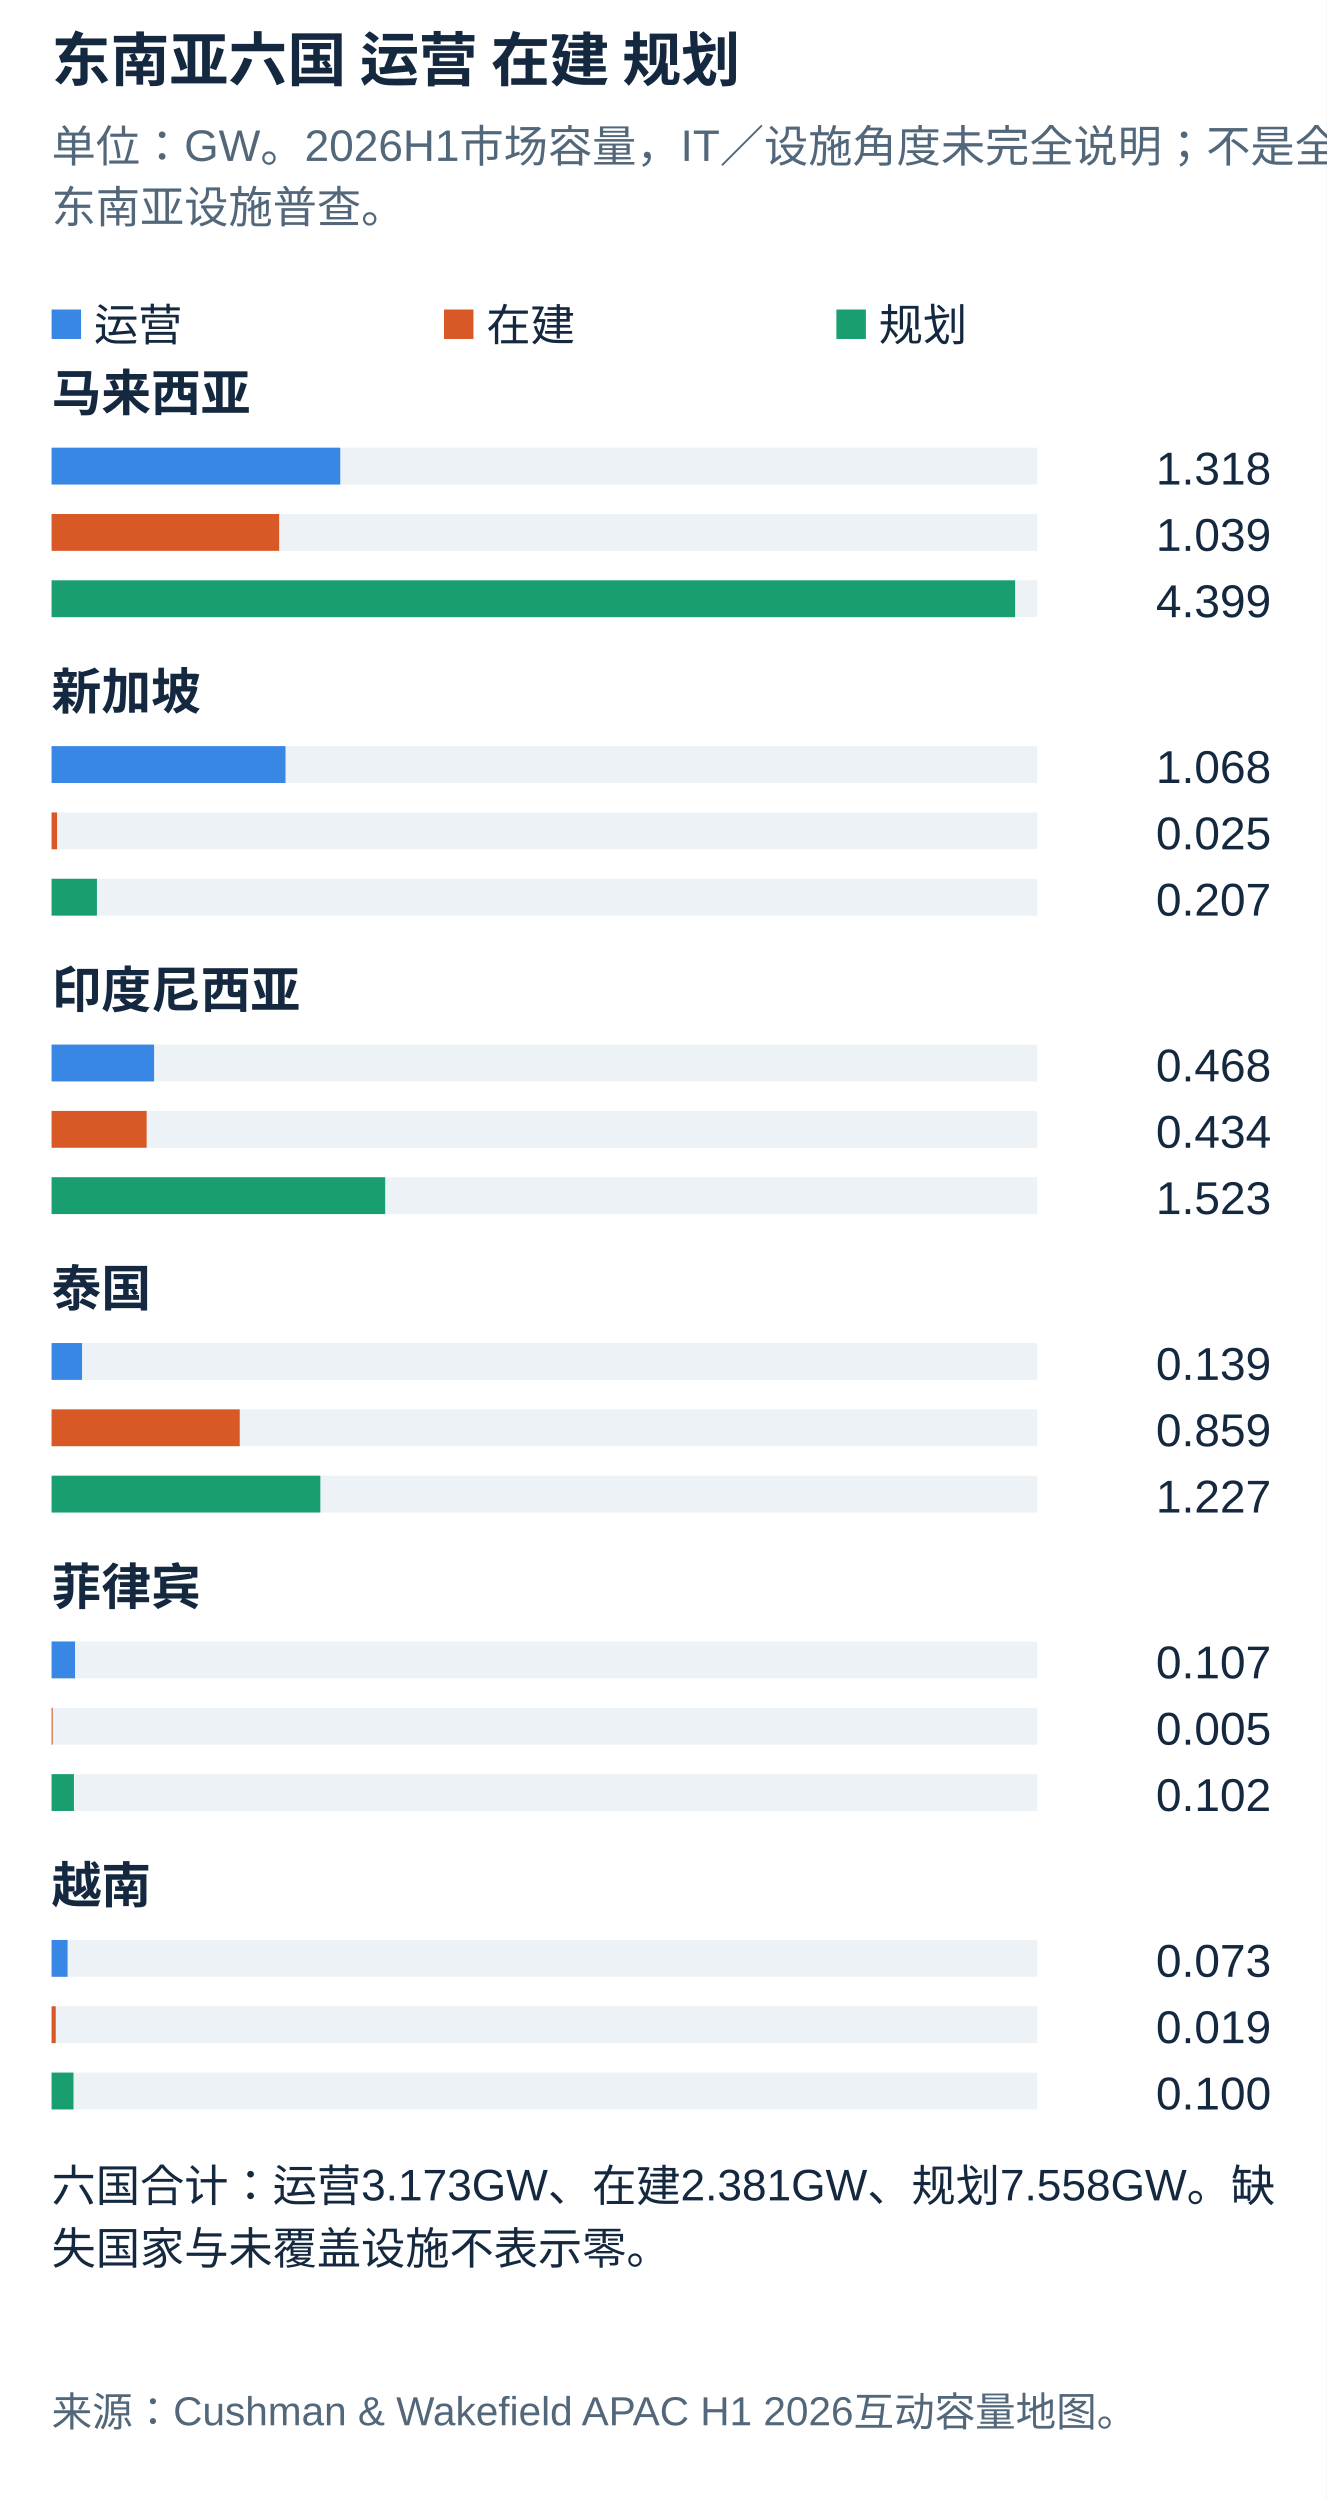
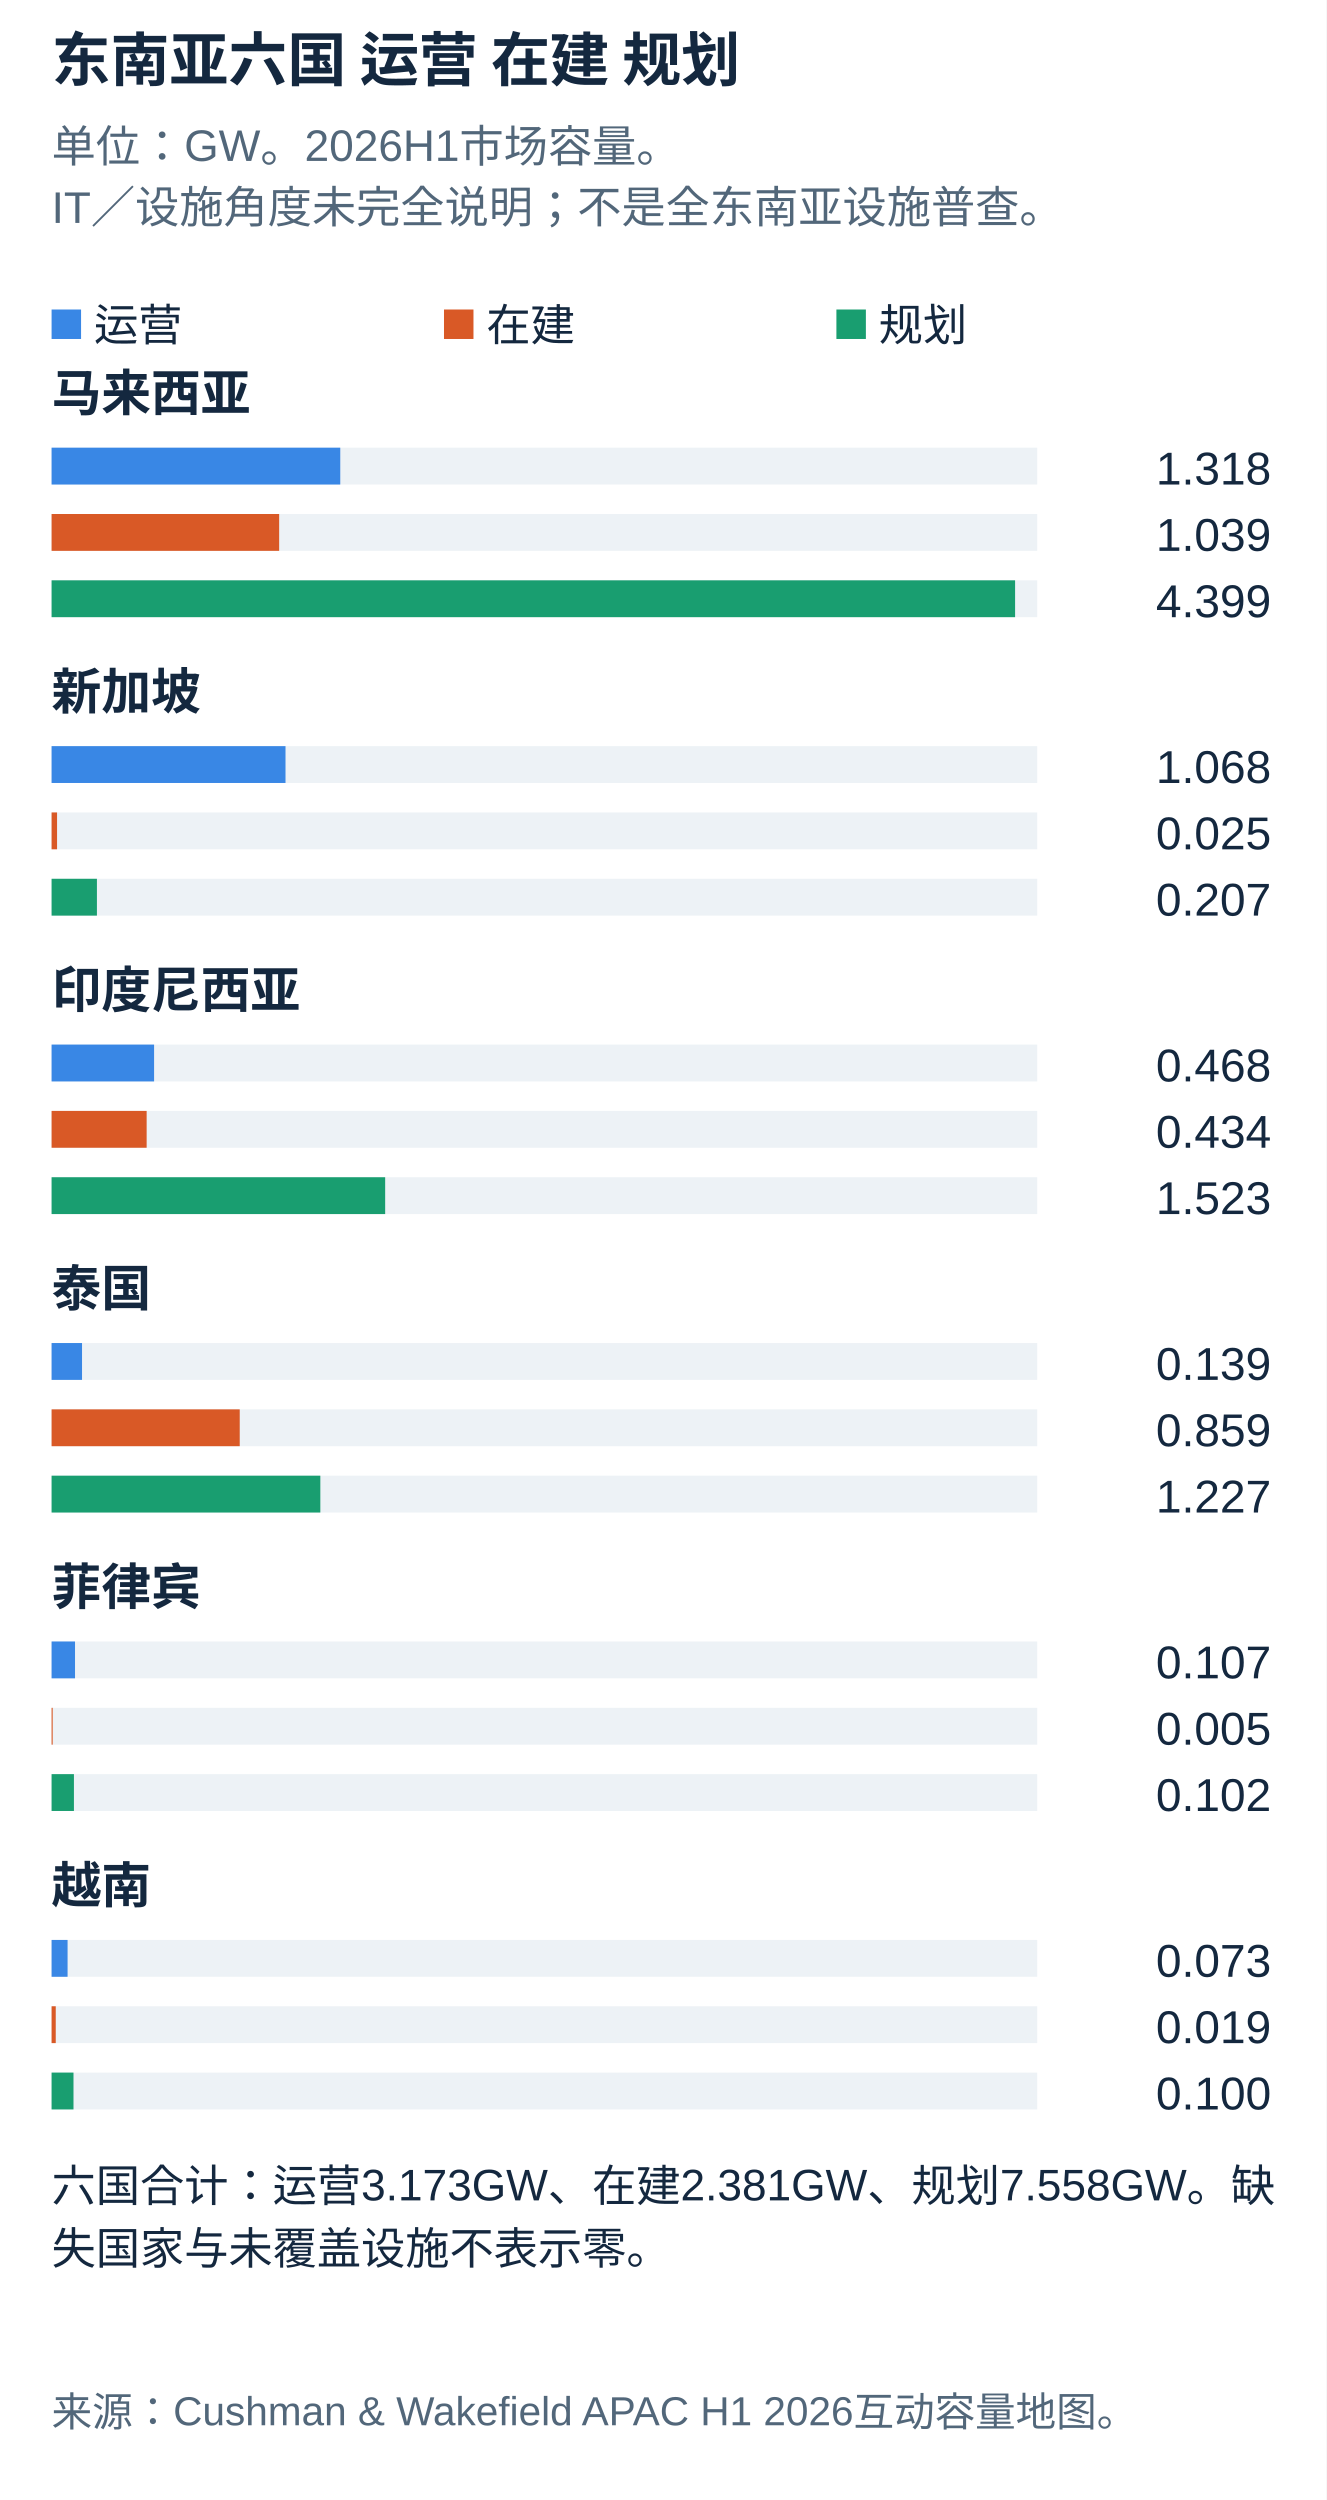
<svg xmlns="http://www.w3.org/2000/svg" width="720" height="1357" viewBox="0 0 720 1357" role="img" aria-label="东南亚六国 运营 在建 规划">
  <rect width="720" height="1357" fill="#fff" />
  <g font-family="Arial,Microsoft YaHei,PingFang SC,sans-serif">
    <text x="28" y="44" font-size="32" fill="#14283f" font-weight="700">东南亚六国 运营 在建 规划</text>
-     <text x="28" y="88" font-size="24" fill="#52677a">单位：GW。2026H1市场容量，IT／设施角度未完全说明；不是全</text>
-     <text x="28" y="121" font-size="24" fill="#52677a">东南亚设施普查。</text>
+     <text x="28" y="88" font-size="24" fill="#52677a">单位：GW。2026H1市场容量。</text>
+     <text x="28" y="121" font-size="24" fill="#52677a">IT／设施角度未完全说明；不是全东南亚设施普查。</text>
    <rect x="28" y="168" width="16" height="16" fill="#3987e5" />
    <text x="51" y="185" font-size="24" fill="#14283f">运营</text>
    <rect x="241" y="168" width="16" height="16" fill="#d95926" />
    <text x="264" y="185" font-size="24" fill="#14283f">在建</text>
    <rect x="454" y="168" width="16" height="16" fill="#199e70" />
    <text x="477" y="185" font-size="24" fill="#14283f">规划</text>
    <text x="28" y="223" font-size="27" fill="#14283f" font-weight="700">马来西亚</text>
    <rect x="28" y="243" width="535" height="20" fill="#edf2f6" />
    <rect x="28" y="243" width="156.696" height="20" fill="#3987e5" />
    <text x="690" y="263" text-anchor="end" font-size="25" fill="#14283f">1.318</text>
    <rect x="28" y="279" width="535" height="20" fill="#edf2f6" />
    <rect x="28" y="279" width="123.526" height="20" fill="#d95926" />
    <text x="690" y="299" text-anchor="end" font-size="25" fill="#14283f">1.039</text>
    <rect x="28" y="315" width="535" height="20" fill="#edf2f6" />
    <rect x="28" y="315" width="522.992" height="20" fill="#199e70" />
    <text x="690" y="335" text-anchor="end" font-size="25" fill="#14283f">4.399</text>
    <text x="28" y="385" font-size="27" fill="#14283f" font-weight="700">新加坡</text>
    <rect x="28" y="405" width="535" height="20" fill="#edf2f6" />
    <rect x="28" y="405" width="126.973" height="20" fill="#3987e5" />
    <text x="690" y="425" text-anchor="end" font-size="25" fill="#14283f">1.068</text>
    <rect x="28" y="441" width="535" height="20" fill="#edf2f6" />
    <rect x="28" y="441" width="2.972" height="20" fill="#d95926" />
    <text x="690" y="461" text-anchor="end" font-size="25" fill="#14283f">0.025</text>
    <rect x="28" y="477" width="535" height="20" fill="#edf2f6" />
    <rect x="28" y="477" width="24.61" height="20" fill="#199e70" />
    <text x="690" y="497" text-anchor="end" font-size="25" fill="#14283f">0.207</text>
    <text x="28" y="547" font-size="27" fill="#14283f" font-weight="700">印度尼西亚</text>
    <rect x="28" y="567" width="535" height="20" fill="#edf2f6" />
    <rect x="28" y="567" width="55.64" height="20" fill="#3987e5" />
    <text x="690" y="587" text-anchor="end" font-size="25" fill="#14283f">0.468</text>
    <rect x="28" y="603" width="535" height="20" fill="#edf2f6" />
    <rect x="28" y="603" width="51.598" height="20" fill="#d95926" />
    <text x="690" y="623" text-anchor="end" font-size="25" fill="#14283f">0.434</text>
    <rect x="28" y="639" width="535" height="20" fill="#edf2f6" />
    <rect x="28" y="639" width="181.068" height="20" fill="#199e70" />
    <text x="690" y="659" text-anchor="end" font-size="25" fill="#14283f">1.523</text>
    <text x="28" y="709" font-size="27" fill="#14283f" font-weight="700">泰国</text>
    <rect x="28" y="729" width="535" height="20" fill="#edf2f6" />
    <rect x="28" y="729" width="16.526" height="20" fill="#3987e5" />
    <text x="690" y="749" text-anchor="end" font-size="25" fill="#14283f">0.139</text>
    <rect x="28" y="765" width="535" height="20" fill="#edf2f6" />
    <rect x="28" y="765" width="102.126" height="20" fill="#d95926" />
    <text x="690" y="785" text-anchor="end" font-size="25" fill="#14283f">0.859</text>
    <rect x="28" y="801" width="535" height="20" fill="#edf2f6" />
    <rect x="28" y="801" width="145.877" height="20" fill="#199e70" />
    <text x="690" y="821" text-anchor="end" font-size="25" fill="#14283f">1.227</text>
    <text x="28" y="871" font-size="27" fill="#14283f" font-weight="700">菲律宾</text>
    <rect x="28" y="891" width="535" height="20" fill="#edf2f6" />
    <rect x="28" y="891" width="12.721" height="20" fill="#3987e5" />
    <text x="690" y="911" text-anchor="end" font-size="25" fill="#14283f">0.107</text>
    <rect x="28" y="927" width="535" height="20" fill="#edf2f6" />
    <rect x="28" y="927" width="0.594" height="20" fill="#d95926" />
    <text x="690" y="947" text-anchor="end" font-size="25" fill="#14283f">0.005</text>
    <rect x="28" y="963" width="535" height="20" fill="#edf2f6" />
    <rect x="28" y="963" width="12.127" height="20" fill="#199e70" />
    <text x="690" y="983" text-anchor="end" font-size="25" fill="#14283f">0.102</text>
    <text x="28" y="1033" font-size="27" fill="#14283f" font-weight="700">越南</text>
    <rect x="28" y="1053" width="535" height="20" fill="#edf2f6" />
    <rect x="28" y="1053" width="8.679" height="20" fill="#3987e5" />
    <text x="690" y="1073" text-anchor="end" font-size="25" fill="#14283f">0.073</text>
    <rect x="28" y="1089" width="535" height="20" fill="#edf2f6" />
    <rect x="28" y="1089" width="2.259" height="20" fill="#d95926" />
    <text x="690" y="1109" text-anchor="end" font-size="25" fill="#14283f">0.019</text>
    <rect x="28" y="1125" width="535" height="20" fill="#edf2f6" />
    <rect x="28" y="1125" width="11.889" height="20" fill="#199e70" />
    <text x="690" y="1145" text-anchor="end" font-size="25" fill="#14283f">0.100</text>
    <text x="28" y="1195" font-size="24" fill="#14283f">六国合计：运营3.173GW、在建2.381GW、规划7.558GW。缺</text>
    <text x="28" y="1229" font-size="24" fill="#14283f">失国家与未覆盖设施不表示零。</text>
    <text x="28" y="1317" font-size="22" fill="#52677a">来源：Cushman &amp; Wakefield APAC H1 2026互动容量地图。</text>
  </g>
</svg>
